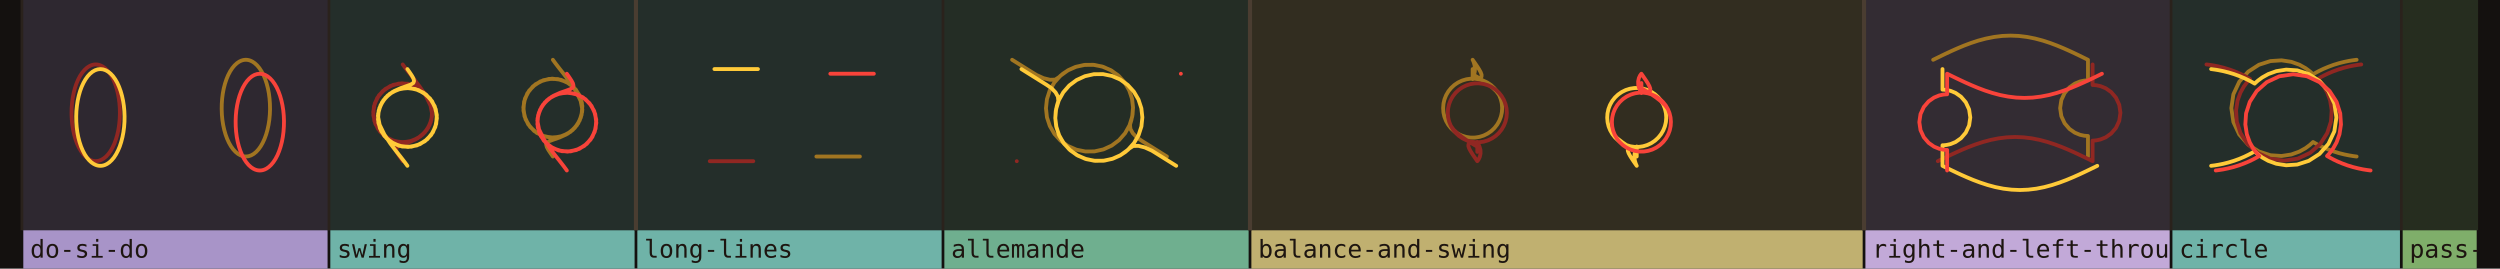
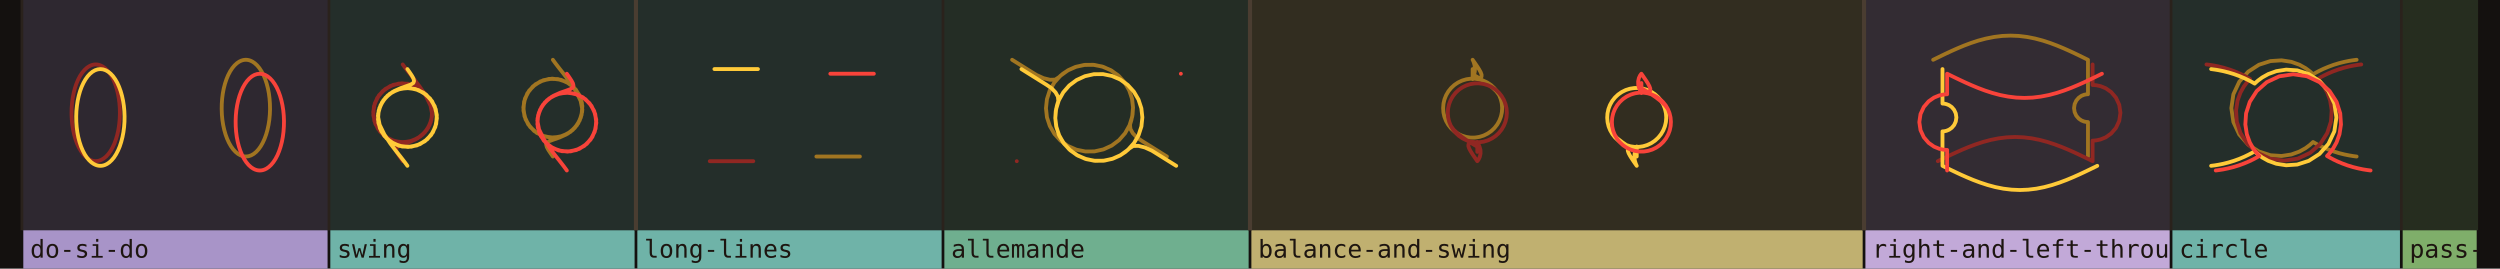
<svg xmlns="http://www.w3.org/2000/svg" viewBox="0 0 912 98" width="912" height="98" role="img">
  <rect width="912" height="98" fill="#14110f" />
  <svg x="8" y="0" width="112" height="84" viewBox="0 0 112 84">
    <rect width="112" height="84" fill="#a894c8" fill-opacity="0.18" />
    <path d="M81.69 21.81L81.75 21.81L81.96 21.82L82.29 21.85L82.77 21.94L83.37 22.13L84.09 22.48L84.93 23.05L85.81 23.86L86.65 24.87L87.42 26.05L88.13 27.4L88.75 28.89L89.29 30.52L89.74 32.25L90.09 34.08L90.33 35.96L90.47 37.89L90.51 39.84L90.43 41.79L90.25 43.71L89.96 45.57L89.57 47.36L89.09 49.05L88.51 50.63L87.85 52.07L87.12 53.35L86.32 54.47L85.46 55.4L84.56 56.14L83.62 56.67L82.66 56.99L81.69 57.1L80.71 56.99L79.75 56.67L78.81 56.14L77.91 55.4L77.05 54.47L76.25 53.35L75.52 52.07L74.86 50.63L74.28 49.05L73.8 47.36L73.41 45.57L73.12 43.71L72.94 41.79L72.87 39.84L72.9 37.89L73.04 35.96L73.28 34.08L73.63 32.25L74.08 30.52L74.62 28.89L75.24 27.4L75.95 26.05L76.72 24.87L77.56 23.86L78.44 23.05L79.28 22.48L80 22.13L80.6 21.94L81.08 21.85L81.41 21.82L81.62 21.81L81.69 21.81" fill="none" stroke="#a17521" stroke-width="1.4" stroke-linecap="round" stroke-linejoin="round" />
    <path d="M26.92 23.51L26.99 23.51L27.19 23.52L27.53 23.55L28 23.64L28.6 23.83L29.33 24.18L30.16 24.74L31.05 25.56L31.88 26.56L32.66 27.75L33.36 29.1L33.99 30.59L34.53 32.22L34.97 33.95L35.32 35.77L35.57 37.66L35.71 39.59L35.74 41.54L35.66 43.49L35.48 45.4L35.2 47.27L34.81 49.06L34.32 50.75L33.75 52.33L33.09 53.77L32.36 55.05L31.55 56.17L30.7 57.1L29.79 57.83L28.86 58.37L27.89 58.69L26.92 58.8L25.95 58.69L24.98 58.37L24.05 57.83L23.14 57.1L22.29 56.17L21.49 55.05L20.75 53.77L20.09 52.33L19.52 50.75L19.03 49.06L18.65 47.27L18.36 45.4L18.18 43.49L18.1 41.54L18.13 39.59L18.27 37.66L18.52 35.77L18.87 33.95L19.31 32.22L19.85 30.59L20.48 29.1L21.18 27.75L21.96 26.56L22.79 25.56L23.68 24.74L24.51 24.18L25.24 23.83L25.84 23.64L26.31 23.55L26.65 23.52L26.85 23.51L26.92 23.51" fill="none" stroke="#902722" stroke-width="1.4" stroke-linecap="round" stroke-linejoin="round" />
    <path d="M28.62 60.49L28.55 60.49L28.35 60.48L28.01 60.45L27.54 60.36L26.93 60.17L26.21 59.82L25.37 59.26L24.49 58.44L23.66 57.44L22.88 56.25L22.18 54.9L21.55 53.41L21.01 51.78L20.56 50.05L20.21 48.23L19.97 46.34L19.83 44.41L19.8 42.46L19.87 40.51L20.06 38.6L20.34 36.73L20.73 34.94L21.21 33.25L21.79 31.67L22.45 30.23L23.18 28.95L23.98 27.83L24.84 26.9L25.74 26.17L26.68 25.63L27.64 25.31L28.62 25.2L29.59 25.31L30.55 25.63L31.49 26.17L32.39 26.9L33.25 27.83L34.05 28.95L34.79 30.23L35.44 31.67L36.02 33.25L36.5 34.94L36.89 36.73L37.18 38.6L37.36 40.51L37.44 42.46L37.41 44.41L37.27 46.34L37.02 48.23L36.67 50.05L36.22 51.78L35.69 53.41L35.06 54.9L34.35 56.25L33.58 57.44L32.74 58.44L31.86 59.26L31.03 59.82L30.3 60.17L29.7 60.36L29.23 60.45L28.89 60.48L28.69 60.49L28.62 60.49" fill="none" stroke="#ffca39" stroke-width="1.4" stroke-linecap="round" stroke-linejoin="round" />
    <path d="M86.78 62.19L86.71 62.19L86.51 62.18L86.17 62.15L85.7 62.06L85.09 61.87L84.37 61.52L83.53 60.95L82.65 60.14L81.81 59.13L81.04 57.95L80.33 56.6L79.71 55.11L79.17 53.48L78.72 51.75L78.37 49.92L78.13 48.04L77.99 46.11L77.96 44.16L78.03 42.21L78.21 40.29L78.5 38.43L78.89 36.64L79.37 34.95L79.95 33.37L80.61 31.93L81.34 30.65L82.14 29.53L83 28.6L83.9 27.86L84.84 27.33L85.8 27.01L86.78 26.9L87.75 27.01L88.71 27.33L89.65 27.86L90.55 28.6L91.41 29.53L92.21 30.65L92.95 31.93L93.6 33.37L94.18 34.95L94.66 36.64L95.05 38.43L95.34 40.29L95.52 42.21L95.6 44.16L95.56 46.11L95.42 48.04L95.18 49.92L94.83 51.75L94.38 53.48L93.84 55.11L93.22 56.6L92.51 57.95L91.74 59.13L90.9 60.14L90.02 60.95L89.19 61.52L88.46 61.87L87.86 62.06L87.39 62.15L87.05 62.18L86.84 62.19L86.78 62.19" fill="none" stroke="#f8433a" stroke-width="1.4" stroke-linecap="round" stroke-linejoin="round" />
  </svg>
  <path d="M8 0L8 84" stroke="#2a221c" stroke-width="1" fill="none" />
  <svg x="8" y="84" width="112" height="14" viewBox="0 0 112 14">
    <rect x="0.5" width="111" height="14" fill="#a894c8" />
    <text x="3" y="10" fill="#1d1510" font-size="9" font-family="ui-monospace, Menlo, monospace">do-si-do</text>
  </svg>
  <svg x="120" y="0" width="112" height="84" viewBox="0 0 112 84">
    <rect width="112" height="84" fill="#6fb3a8" fill-opacity="0.18" />
    <path d="M81.69 21.81L81.96 22.19L82.74 23.25L84.02 24.91L85.78 27.14L87.91 29.94L90.09 33.25L91.82 36.82L92.44 40.04L91.89 42.88L90.43 45.74L88.15 48.07L85.27 49.61L82.06 50.22L78.82 49.83L75.84 48.5L73.4 46.33L71.72 43.53L70.95 40.35L71.18 37.09L72.37 34.05L74.42 31.51L77.13 29.7L80.27 28.78L83.53 28.85L86.63 29.89L89.27 31.81L91.21 34.43L92.28 37.52L92.37 40.78L91.48 43.92L89.69 46.66L87.17 48.72L84.14 49.94L80.88 50.19L77.7 49.46L74.88 47.8L72.69 45.38L71.33 42.41L70.92 39.17L71.5 35.96L73.02 33.07L75.33 30.76L78.23 29.26L81.44 28.69L84.68 29.11L87.64 30.48L90.06 32.68L91.7 35.5L92.43 38.69L92.16 41.94L90.94 44.97L88.93 47.42L86.57 49.05L84.11 50.16L81.95 50.91L80.38 51.49L79.5 52.07L79.25 52.77L79.47 53.63L79.98 54.59L80.6 55.54L81.17 56.36L81.55 56.9L81.69 57.1" fill="none" stroke="#a17521" stroke-width="1.4" stroke-linecap="round" stroke-linejoin="round" />
    <path d="M26.92 23.51L27.19 23.89L27.97 24.95L29.25 26.6L31.02 28.83L33.14 31.64L35.33 34.95L37.05 38.52L37.67 41.74L37.13 44.58L35.67 47.43L33.38 49.77L30.5 51.31L27.29 51.91L24.05 51.53L21.07 50.19L18.63 48.02L16.95 45.22L16.19 42.05L16.41 38.79L17.6 35.75L19.65 33.21L22.37 31.39L25.5 30.48L28.77 30.54L31.86 31.58L34.5 33.5L36.45 36.13L37.51 39.22L37.61 42.48L36.72 45.62L34.93 48.35L32.4 50.42L29.37 51.64L26.11 51.89L22.93 51.15L20.12 49.5L17.93 47.08L16.57 44.11L16.16 40.87L16.73 37.66L18.25 34.76L20.56 32.46L23.46 30.95L26.68 30.39L29.92 30.81L32.88 32.18L35.29 34.38L36.94 37.2L37.66 40.39L37.4 43.64L36.17 46.67L34.17 49.12L31.81 50.75L29.34 51.85L27.18 52.61L25.62 53.18L24.74 53.76L24.48 54.47L24.71 55.33L25.22 56.29L25.84 57.24L26.4 58.05L26.78 58.6L26.92 58.8" fill="none" stroke="#902722" stroke-width="1.4" stroke-linecap="round" stroke-linejoin="round" />
    <path d="M28.62 60.49L28.35 60.11L27.57 59.05L26.29 57.4L24.52 55.17L22.39 52.36L20.21 49.05L18.48 45.48L17.86 42.26L18.41 39.42L19.87 36.57L22.16 34.23L25.04 32.69L28.24 32.09L31.49 32.47L34.47 33.81L36.91 35.98L38.59 38.78L39.35 41.95L39.12 45.21L37.93 48.25L35.89 50.79L33.17 52.61L30.04 53.52L26.77 53.46L23.68 52.42L21.03 50.5L19.09 47.87L18.02 44.78L17.93 41.52L18.82 38.38L20.61 35.65L23.14 33.58L26.17 32.36L29.42 32.11L32.61 32.85L35.42 34.5L37.61 36.92L38.97 39.89L39.38 43.13L38.8 46.34L37.29 49.24L34.97 51.54L32.08 53.05L28.86 53.61L25.62 53.19L22.66 51.82L20.24 49.62L18.6 46.8L17.88 43.61L18.14 40.36L19.37 37.33L21.37 34.88L23.73 33.25L26.19 32.15L28.36 31.39L29.92 30.82L30.8 30.24L31.05 29.53L30.83 28.67L30.32 27.71L29.7 26.76L29.14 25.95L28.76 25.4L28.62 25.2" fill="none" stroke="#ffca39" stroke-width="1.4" stroke-linecap="round" stroke-linejoin="round" />
    <path d="M86.78 62.19L86.51 61.81L85.73 60.75L84.45 59.09L82.68 56.86L80.55 54.06L78.37 50.75L76.64 47.18L76.02 43.96L76.57 41.12L78.03 38.26L80.32 35.93L83.19 34.39L86.4 33.78L89.65 34.17L92.63 35.5L95.07 37.67L96.75 40.47L97.51 43.65L97.28 46.91L96.09 49.95L94.05 52.49L91.33 54.3L88.19 55.22L84.93 55.15L81.83 54.11L79.19 52.19L77.25 49.57L76.18 46.48L76.09 43.22L76.98 40.08L78.77 37.34L81.3 35.28L84.33 34.06L87.58 33.81L90.76 34.54L93.58 36.2L95.77 38.62L97.13 41.59L97.54 44.83L96.96 48.04L95.45 50.93L93.13 53.24L90.23 54.74L87.02 55.31L83.78 54.89L80.82 53.52L78.4 51.32L76.76 48.5L76.04 45.31L76.3 42.06L77.53 39.03L79.53 36.58L81.89 34.95L84.35 33.84L86.52 33.09L88.08 32.51L88.96 31.93L89.21 31.23L88.99 30.37L88.48 29.41L87.86 28.46L87.3 27.64L86.92 27.1L86.78 26.9" fill="none" stroke="#f8433a" stroke-width="1.4" stroke-linecap="round" stroke-linejoin="round" />
  </svg>
  <path d="M120 0L120 84" stroke="#2a221c" stroke-width="1" fill="none" />
  <svg x="120" y="84" width="112" height="14" viewBox="0 0 112 14">
    <rect x="0.5" width="111" height="14" fill="#6fb3a8" />
    <text x="3" y="10" fill="#1d1510" font-size="9" font-family="ui-monospace, Menlo, monospace">swing</text>
  </svg>
  <svg x="232" y="0" width="112" height="84" viewBox="0 0 112 84">
    <rect width="112" height="84" fill="#6fb3a8" fill-opacity="0.18" />
    <path d="M81.69 57.1L81.65 57.1L81.53 57.1L81.34 57.1L81.08 57.1L80.75 57.1L80.35 57.1L79.88 57.1L79.36 57.1L78.78 57.1L78.16 57.1L77.49 57.1L76.78 57.1L76.05 57.1L75.29 57.1L74.52 57.1L73.75 57.1L72.97 57.1L72.2 57.1L71.44 57.1L70.71 57.1L70 57.1L69.33 57.1L68.71 57.1L68.13 57.1L67.61 57.1L67.14 57.1L66.74 57.1L66.41 57.1L66.15 57.1L65.96 57.1L65.84 57.1L65.81 57.1L65.84 57.1L65.96 57.1L66.15 57.1L66.41 57.1L66.74 57.1L67.14 57.1L67.61 57.1L68.13 57.1L68.71 57.1L69.33 57.1L70 57.1L70.71 57.1L71.44 57.1L72.2 57.1L72.97 57.1L73.75 57.1L74.52 57.1L75.29 57.1L76.05 57.1L76.78 57.1L77.49 57.1L78.16 57.1L78.78 57.1L79.36 57.1L79.88 57.1L80.35 57.1L80.75 57.1L81.08 57.1L81.34 57.1L81.53 57.1L81.65 57.1L81.69 57.1" fill="none" stroke="#a17521" stroke-width="1.4" stroke-linecap="round" stroke-linejoin="round" />
    <path d="M26.92 58.8L26.96 58.8L27.07 58.8L27.26 58.8L27.52 58.8L27.86 58.8L28.26 58.8L28.72 58.8L29.25 58.8L29.82 58.8L30.45 58.8L31.12 58.8L31.82 58.8L32.56 58.8L33.31 58.8L34.08 58.8L34.86 58.8L35.64 58.8L36.41 58.8L37.17 58.8L37.9 58.8L38.6 58.8L39.27 58.8L39.9 58.8L40.47 58.8L41 58.8L41.46 58.8L41.86 58.8L42.2 58.8L42.46 58.8L42.65 58.8L42.76 58.8L42.8 58.8L42.76 58.8L42.65 58.8L42.46 58.8L42.2 58.8L41.86 58.8L41.46 58.8L41 58.8L40.47 58.8L39.9 58.8L39.27 58.8L38.6 58.8L37.9 58.8L37.17 58.8L36.41 58.8L35.64 58.8L34.86 58.8L34.08 58.8L33.31 58.8L32.56 58.8L31.82 58.8L31.12 58.8L30.45 58.8L29.82 58.8L29.25 58.8L28.72 58.8L28.26 58.8L27.86 58.8L27.52 58.8L27.26 58.8L27.07 58.8L26.96 58.8L26.92 58.8" fill="none" stroke="#902722" stroke-width="1.4" stroke-linecap="round" stroke-linejoin="round" />
    <path d="M28.62 25.2L28.66 25.2L28.77 25.2L28.96 25.2L29.22 25.2L29.55 25.2L29.96 25.2L30.42 25.2L30.94 25.2L31.52 25.2L32.15 25.2L32.81 25.2L33.52 25.2L34.25 25.2L35.01 25.2L35.78 25.2L36.56 25.2L37.34 25.2L38.11 25.2L38.86 25.2L39.6 25.2L40.3 25.2L40.97 25.2L41.59 25.2L42.17 25.2L42.7 25.2L43.16 25.2L43.56 25.2L43.89 25.2L44.16 25.2L44.34 25.2L44.46 25.2L44.5 25.2L44.46 25.2L44.34 25.2L44.16 25.2L43.89 25.2L43.56 25.2L43.16 25.2L42.7 25.2L42.17 25.2L41.59 25.2L40.97 25.2L40.3 25.2L39.6 25.2L38.86 25.2L38.11 25.2L37.34 25.2L36.56 25.2L35.78 25.2L35.01 25.2L34.25 25.2L33.52 25.2L32.81 25.2L32.15 25.2L31.52 25.2L30.94 25.2L30.42 25.2L29.96 25.2L29.55 25.2L29.22 25.2L28.96 25.2L28.77 25.2L28.66 25.2L28.62 25.2" fill="none" stroke="#ffca39" stroke-width="1.4" stroke-linecap="round" stroke-linejoin="round" />
    <path d="M86.78 26.9L86.74 26.9L86.62 26.9L86.43 26.9L86.17 26.9L85.84 26.9L85.44 26.9L84.97 26.9L84.45 26.9L83.87 26.9L83.25 26.9L82.58 26.9L81.88 26.9L81.14 26.9L80.39 26.9L79.61 26.9L78.84 26.9L78.06 26.9L77.29 26.9L76.53 26.9L75.8 26.9L75.09 26.9L74.43 26.9L73.8 26.9L73.22 26.9L72.7 26.9L72.23 26.9L71.83 26.9L71.5 26.9L71.24 26.9L71.05 26.9L70.93 26.9L70.9 26.9L70.93 26.9L71.05 26.9L71.24 26.9L71.5 26.9L71.83 26.9L72.23 26.9L72.7 26.9L73.22 26.9L73.8 26.9L74.43 26.9L75.09 26.9L75.8 26.9L76.53 26.9L77.29 26.9L78.06 26.9L78.84 26.9L79.61 26.9L80.39 26.9L81.14 26.9L81.88 26.9L82.58 26.9L83.25 26.9L83.87 26.9L84.45 26.9L84.97 26.9L85.44 26.9L85.84 26.9L86.17 26.9L86.43 26.9L86.62 26.9L86.74 26.9L86.78 26.9" fill="none" stroke="#f8433a" stroke-width="1.4" stroke-linecap="round" stroke-linejoin="round" />
  </svg>
  <path d="M232 0L232 84" stroke="#2a221c" stroke-width="1" fill="none" />
  <svg x="232" y="84" width="112" height="14" viewBox="0 0 112 14">
    <rect x="0.5" width="111" height="14" fill="#6fb3a8" />
    <text x="3" y="10" fill="#1d1510" font-size="9" font-family="ui-monospace, Menlo, monospace">long-lines</text>
  </svg>
  <svg x="344" y="0" width="112" height="84" viewBox="0 0 112 84">
    <rect width="112" height="84" fill="#6faf8f" fill-opacity="0.18" />
    <path d="M81.69 57.1L81.3 56.86L80.26 56.21L78.71 55.24L76.81 54.05L74.73 52.75L72.61 51.43L70.67 50.1L69.23 48.59L68.38 47.03L68.22 45.49L68.71 43.85L69.16 41.77L69.33 39.23L69.02 36.29L68.02 33.14L66.38 30.23L64.17 27.74L61.49 25.76L58.45 24.38L55.19 23.67L51.86 23.65L48.6 24.34L45.55 25.68L42.84 27.64L40.61 30.12L38.94 33L37.92 36.18L37.57 39.49L37.93 42.81L38.98 45.98L40.66 48.86L42.9 51.32L45.61 53.26L48.67 54.6L51.94 55.26L55.27 55.23L58.52 54.5L61.56 53.11L64.23 51.12L66.43 48.61L68.05 45.7L69.04 42.52L69.33 39.19L68.93 35.88L67.84 32.73L66.12 29.88L63.84 27.44L61.1 25.54L58.03 24.25L54.75 23.63L51.42 23.71L48.3 24.43L45.75 25.57L43.76 26.88L42.28 28.17L40.93 29.05L39.02 29.1L36.66 28.51L34.11 27.35L31.6 25.8L29.2 24.3L27.16 23.02L25.75 22.14L25.22 21.81" fill="none" stroke="#a17521" stroke-width="1.4" stroke-linecap="round" stroke-linejoin="round" />
    <path d="M26.92 58.8L26.92 58.8L26.92 58.8L26.92 58.8L26.92 58.8L26.92 58.8L26.92 58.8L26.92 58.8L26.92 58.8L26.92 58.8L26.92 58.8L26.92 58.8L26.92 58.8L26.92 58.8L26.92 58.8L26.92 58.8L26.92 58.8L26.92 58.8L26.92 58.8L26.92 58.8L26.92 58.8L26.92 58.8L26.92 58.8L26.92 58.8L26.92 58.8L26.92 58.8L26.92 58.8L26.92 58.8L26.92 58.8L26.92 58.8L26.92 58.8L26.92 58.8L26.92 58.8L26.92 58.8L26.92 58.8L26.92 58.8L26.92 58.8L26.92 58.8L26.92 58.8L26.92 58.8L26.92 58.8L26.92 58.8L26.92 58.8L26.92 58.8L26.92 58.8L26.92 58.8L26.92 58.8L26.92 58.8L26.92 58.8L26.92 58.8L26.92 58.8L26.92 58.8L26.92 58.8L26.92 58.8L26.92 58.8L26.92 58.8L26.92 58.8L26.92 58.8L26.92 58.8L26.92 58.8L26.92 58.8L26.92 58.8L26.92 58.8L26.92 58.8L26.92 58.8" fill="none" stroke="#902722" stroke-width="1.4" stroke-linecap="round" stroke-linejoin="round" />
    <path d="M28.62 25.2L29 25.44L30.05 26.1L31.59 27.06L33.49 28.25L35.57 29.55L37.69 30.87L39.63 32.2L41.07 33.71L41.92 35.27L42.08 36.81L41.59 38.45L41.14 40.53L40.97 43.07L41.29 46.02L42.28 49.17L43.92 52.07L46.13 54.57L48.81 56.55L51.85 57.92L55.11 58.63L58.44 58.65L61.71 57.97L64.76 56.62L67.46 54.66L69.69 52.19L71.36 49.3L72.39 46.13L72.73 42.81L72.37 39.5L71.33 36.33L69.65 33.45L67.4 30.98L64.69 29.04L61.63 27.71L58.37 27.04L55.03 27.07L51.78 27.8L48.75 29.19L46.07 31.18L43.88 33.69L42.25 36.6L41.27 39.79L40.97 43.11L41.38 46.42L42.46 49.57L44.18 52.43L46.46 54.86L49.2 56.77L52.28 58.06L55.55 58.68L58.89 58.6L62 57.87L64.56 56.73L66.54 55.43L68.02 54.13L69.38 53.26L71.29 53.2L73.64 53.79L76.19 54.95L78.7 56.51L81.1 58.01L83.14 59.28L84.55 60.16L85.08 60.49" fill="none" stroke="#ffca39" stroke-width="1.4" stroke-linecap="round" stroke-linejoin="round" />
    <path d="M86.78 26.9L86.78 26.9L86.78 26.9L86.78 26.9L86.78 26.9L86.78 26.9L86.78 26.9L86.78 26.9L86.78 26.9L86.78 26.9L86.78 26.9L86.78 26.9L86.78 26.9L86.78 26.9L86.78 26.9L86.78 26.9L86.78 26.9L86.78 26.9L86.78 26.9L86.78 26.9L86.78 26.9L86.78 26.9L86.78 26.9L86.78 26.9L86.78 26.9L86.78 26.9L86.78 26.9L86.78 26.9L86.78 26.9L86.78 26.9L86.78 26.9L86.78 26.9L86.78 26.9L86.78 26.9L86.78 26.9L86.78 26.9L86.78 26.9L86.78 26.9L86.78 26.9L86.78 26.9L86.78 26.9L86.78 26.9L86.78 26.9L86.78 26.9L86.78 26.9L86.78 26.9L86.78 26.9L86.78 26.9L86.78 26.9L86.78 26.9L86.78 26.9L86.78 26.9L86.78 26.9L86.78 26.9L86.78 26.9L86.78 26.9L86.78 26.9L86.78 26.9L86.78 26.9L86.78 26.9L86.78 26.9L86.78 26.9L86.78 26.9L86.78 26.9L86.78 26.9" fill="none" stroke="#f8433a" stroke-width="1.4" stroke-linecap="round" stroke-linejoin="round" />
  </svg>
  <path d="M344 0L344 84" stroke="#2a221c" stroke-width="1" fill="none" />
  <svg x="344" y="84" width="112" height="14" viewBox="0 0 112 14">
    <rect x="0.5" width="111" height="14" fill="#6faf8f" />
    <text x="3" y="10" fill="#1d1510" font-size="9" font-family="ui-monospace, Menlo, monospace">allemande</text>
  </svg>
  <svg x="456" y="0" width="224" height="84" viewBox="0 0 224 84">
    <rect width="224" height="84" fill="#c0b070" fill-opacity="0.18" />
    <path d="M81.22 21.81L81.35 22.05L81.63 22.72L81.91 23.73L82.06 24.94L82 26.14L81.78 27.1L81.54 27.88L81.36 28.47L81.24 28.81L81.22 28.87L81.22 28.87L81.22 28.87L81.22 28.87L81.22 28.84L81.22 28.52L81.22 27.95L81.22 27.25L81.22 26.48L81.22 25.8L81.22 25.33L81.22 25.2L81.22 25.2L81.22 25.2L81.22 25.2L81.22 25.2L81.22 25.2L81.22 25.2L81.22 25.2L81.22 25.5L81.22 26.15L81.22 26.81L81.22 27.1L81.49 27.26L82.23 27.69L83.37 28.36L84.84 29.29L86.54 30.45L88.3 31.82L89.86 33.31L90.88 34.68L91.43 36.01L91.82 37.54L91.99 39.15L91.91 40.77L91.59 42.35L91.04 43.87L90.27 45.29L89.29 46.58L88.14 47.71L86.82 48.65L85.38 49.39L83.85 49.9L82.25 50.17L80.64 50.21L79.03 50L77.48 49.55L76.01 48.88L74.66 47.99L73.45 46.91L72.42 45.66L71.59 44.27L70.98 42.78L70.6 41.21L70.46 39.6L70.56 37.98L70.9 36.4L71.47 34.89L72.26 33.48L73.26 32.21L74.44 31.09L75.76 30.17L77.22 29.46L78.76 28.97L80.35 28.72L81.97 28.71L83.57 28.94L85.12 29.42L86.58 30.11L87.92 31.02L89.11 32.12L90.12 33.38L90.92 34.78L91.52 36.29L91.87 37.86L91.99 39.48L91.87 41.09L91.5 42.66L90.91 44.17L90.09 45.56L89.08 46.82L87.88 47.92L86.54 48.82L85.08 49.51L83.53 49.97L81.93 50.2L80.31 50.18L78.72 49.93L77.18 49.43L75.73 48.72L74.4 47.79L73.23 46.67L72.24 45.39L71.45 43.98L70.88 42.47L70.55 40.89L70.46 39.27L70.6 37.66L70.99 36.09L71.61 34.6L72.45 33.21L73.48 31.97L74.69 30.89L76.05 30.01L77.52 29.34L79.07 28.9L80.63 28.7L82.04 28.71L83.23 28.66L84.05 28.41L84.46 27.95L84.48 27.27L84.17 26.39L83.63 25.39L82.98 24.35L82.31 23.37L81.74 22.55L81.36 22.01L81.22 21.81" fill="none" stroke="#a17521" stroke-width="1.4" stroke-linecap="round" stroke-linejoin="round" />
    <path d="M82.92 58.8L83.07 58.63L83.43 58.11L83.83 57.22L84.1 56.02L84.07 54.72L83.76 53.63L83.41 52.76L83.13 52.14L82.95 51.8L82.92 51.74L82.92 51.74L82.92 51.74L82.92 51.74L82.92 51.77L82.92 52.09L82.92 52.65L82.92 53.36L82.92 54.13L82.92 54.81L82.92 55.27L82.92 55.4L82.92 55.4L82.92 55.4L82.92 55.4L82.92 55.4L82.92 55.4L82.92 55.4L82.92 55.4L82.92 55.11L82.92 54.45L82.92 53.8L82.92 53.5L82.65 53.35L81.91 52.92L80.77 52.24L79.31 51.32L77.61 50.15L75.85 48.78L74.28 47.3L73.27 45.92L72.72 44.6L72.32 43.06L72.16 41.45L72.23 39.84L72.55 38.25L73.1 36.73L73.87 35.31L74.85 34.02L76.01 32.89L77.32 31.95L78.76 31.22L80.3 30.71L81.89 30.43L83.51 30.4L85.11 30.61L86.67 31.05L88.14 31.73L89.49 32.62L90.69 33.7L91.72 34.94L92.55 36.33L93.16 37.83L93.55 39.4L93.69 41.01L93.59 42.62L93.25 44.21L92.67 45.72L91.88 47.13L90.88 48.4L89.71 49.51L88.38 50.43L86.93 51.15L85.39 51.63L83.79 51.89L82.17 51.89L80.57 51.66L79.02 51.19L77.56 50.49L76.23 49.59L75.04 48.49L74.03 47.23L73.22 45.83L72.63 44.32L72.27 42.74L72.15 41.13L72.28 39.52L72.64 37.94L73.24 36.44L74.05 35.04L75.07 33.78L76.26 32.69L77.6 31.79L79.06 31.1L80.61 30.63L82.21 30.41L83.83 30.42L85.43 30.68L86.97 31.17L88.42 31.89L89.74 32.82L90.91 33.93L91.9 35.21L92.69 36.62L93.26 38.14L93.59 39.72L93.69 41.33L93.54 42.94L93.15 44.51L92.53 46.01L91.7 47.39L90.66 48.64L89.45 49.71L88.1 50.59L86.63 51.26L85.07 51.7L83.52 51.9L82.1 51.9L80.92 51.95L80.1 52.19L79.69 52.65L79.67 53.34L79.97 54.21L80.51 55.21L81.17 56.26L81.83 57.24L82.4 58.05L82.78 58.6L82.92 58.8" fill="none" stroke="#902722" stroke-width="1.4" stroke-linecap="round" stroke-linejoin="round" />
    <path d="M141.08 60.49L140.96 60.25L140.68 59.58L140.39 58.57L140.24 57.36L140.3 56.16L140.52 55.2L140.76 54.42L140.95 53.83L141.06 53.49L141.08 53.44L141.08 53.44L141.08 53.44L141.08 53.44L141.08 53.47L141.08 53.78L141.08 54.35L141.08 55.05L141.08 55.82L141.08 56.51L141.08 56.97L141.08 57.1L141.08 57.1L141.08 57.1L141.08 57.1L141.08 57.1L141.08 57.1L141.08 57.1L141.08 57.1L141.08 56.8L141.08 56.15L141.08 55.5L141.08 55.2L140.81 55.05L140.07 54.62L138.93 53.94L137.46 53.01L135.77 51.85L134 50.48L132.44 49L131.43 47.62L130.88 46.3L130.48 44.76L130.32 43.15L130.39 41.54L130.71 39.95L131.26 38.43L132.03 37.01L133.01 35.72L134.17 34.59L135.48 33.65L136.92 32.91L138.46 32.4L140.05 32.13L141.67 32.1L143.27 32.3L144.82 32.75L146.29 33.43L147.65 34.31L148.85 35.39L149.88 36.64L150.71 38.03L151.32 39.53L151.71 41.1L151.85 42.71L151.75 44.32L151.41 45.9L150.83 47.41L150.04 48.82L149.04 50.1L147.87 51.21L146.54 52.13L145.09 52.84L143.55 53.33L141.95 53.58L140.33 53.59L138.73 53.36L137.18 52.89L135.72 52.19L134.39 51.28L133.2 50.19L132.19 48.92L131.38 47.52L130.79 46.02L130.43 44.44L130.31 42.83L130.44 41.22L130.8 39.64L131.4 38.14L132.21 36.74L133.23 35.48L134.42 34.39L135.76 33.49L137.22 32.79L138.77 32.33L140.37 32.1L141.99 32.12L143.59 32.38L145.13 32.87L146.58 33.59L147.9 34.51L149.07 35.63L150.06 36.91L150.85 38.32L151.42 39.83L151.75 41.42L151.85 43.03L151.7 44.64L151.31 46.21L150.69 47.71L149.86 49.09L148.82 50.33L147.61 51.41L146.26 52.29L144.79 52.96L143.23 53.4L141.67 53.6L140.26 53.59L139.08 53.64L138.26 53.89L137.84 54.35L137.83 55.03L138.13 55.91L138.67 56.91L139.33 57.95L139.99 58.94L140.56 59.75L140.94 60.29L141.08 60.49" fill="none" stroke="#ffca39" stroke-width="1.4" stroke-linecap="round" stroke-linejoin="round" />
    <path d="M142.78 26.9L142.63 27.07L142.27 27.58L141.86 28.48L141.6 29.68L141.63 30.98L141.94 32.07L142.28 32.93L142.57 33.55L142.75 33.9L142.78 33.96L142.78 33.96L142.78 33.96L142.78 33.96L142.78 33.93L142.78 33.61L142.78 33.04L142.78 32.34L142.78 31.57L142.78 30.89L142.78 30.42L142.78 30.29L142.78 30.29L142.78 30.29L142.78 30.29L142.78 30.29L142.78 30.29L142.78 30.29L142.78 30.29L142.78 30.59L142.78 31.24L142.78 31.9L142.78 32.19L143.05 32.35L143.78 32.78L144.92 33.46L146.39 34.38L148.09 35.54L149.85 36.91L151.42 38.4L152.43 39.77L152.98 41.1L153.37 42.63L153.54 44.24L153.47 45.86L153.15 47.44L152.6 48.96L151.82 50.39L150.85 51.67L149.69 52.8L148.38 53.74L146.93 54.48L145.4 54.99L143.81 55.27L142.19 55.3L140.59 55.09L139.03 54.64L137.56 53.97L136.21 53.08L135.01 52L133.98 50.75L133.15 49.37L132.53 47.87L132.15 46.3L132.01 44.69L132.11 43.07L132.45 41.49L133.02 39.98L133.82 38.57L134.81 37.3L135.99 36.19L137.32 35.26L138.77 34.55L140.31 34.06L141.91 33.81L143.53 33.8L145.13 34.04L146.67 34.51L148.13 35.2L149.47 36.11L150.66 37.21L151.67 38.47L152.48 39.87L153.07 41.38L153.43 42.95L153.55 44.57L153.42 46.18L153.06 47.75L152.46 49.26L151.65 50.65L150.63 51.91L149.44 53.01L148.1 53.91L146.63 54.6L145.08 55.06L143.48 55.29L141.87 55.28L140.27 55.02L138.73 54.53L137.28 53.81L135.96 52.88L134.79 51.76L133.79 50.49L133.01 49.07L132.44 47.56L132.1 45.98L132.01 44.36L132.16 42.75L132.55 41.18L133.17 39.69L134 38.3L135.03 37.06L136.24 35.99L137.6 35.1L139.07 34.43L140.63 33.99L142.18 33.79L143.6 33.8L144.78 33.75L145.6 33.51L146.01 33.04L146.03 32.36L145.72 31.49L145.19 30.48L144.53 29.44L143.86 28.46L143.3 27.64L142.92 27.1L142.78 26.9" fill="none" stroke="#f8433a" stroke-width="1.4" stroke-linecap="round" stroke-linejoin="round" />
  </svg>
  <path d="M456 0L456 84" stroke="#2a221c" stroke-width="1" fill="none" />
  <svg x="456" y="84" width="224" height="14" viewBox="0 0 224 14">
    <rect x="0.5" width="223" height="14" fill="#c0b070" />
    <text x="3" y="10" fill="#1d1510" font-size="9" font-family="ui-monospace, Menlo, monospace">balance-and-swing</text>
  </svg>
  <svg x="680" y="0" width="112" height="84" viewBox="0 0 112 84">
    <rect width="112" height="84" fill="#c2a9d8" fill-opacity="0.18" />
-     <path d="M25.22 21.81L25.43 21.71L26.05 21.41L27.03 20.93L28.35 20.28L29.98 19.5L31.89 18.61L34.05 17.65L36.42 16.66L38.97 15.7L41.68 14.81L44.52 14.06L47.45 13.48L50.43 13.11L53.45 12.99L56.47 13.11L59.46 13.48L62.39 14.06L65.22 14.81L67.94 15.7L70.49 16.66L72.86 17.65L75.02 18.61L76.93 19.5L78.56 20.28L79.88 20.93L80.86 21.41L81.47 21.71L81.69 21.81L81.69 22.13L81.69 22.98L81.69 24.18L81.69 25.56L81.69 26.94L81.69 28.14L81.69 28.99L81.69 29.31L81.33 29.32L80.32 29.4L78.79 29.73L76.9 30.51L74.93 31.89L73.18 33.92L71.97 36.52L71.54 39.45L71.97 42.38L73.18 44.99L74.93 47.02L76.9 48.4L78.79 49.18L80.32 49.51L81.33 49.59L81.69 49.6L81.69 49.75L81.69 50.16L81.69 50.77L81.69 51.54L81.69 52.42L81.69 53.35L81.69 54.28L81.69 55.15L81.69 55.93L81.69 56.54L81.69 56.95L81.69 57.1" fill="none" stroke="#a17521" stroke-width="1.4" stroke-linecap="round" stroke-linejoin="round" />
+     <path d="M25.22 21.81L25.43 21.71L26.05 21.41L27.03 20.93L28.35 20.28L29.98 19.5L31.89 18.61L34.05 17.65L36.42 16.66L38.97 15.7L41.68 14.81L44.52 14.06L47.45 13.48L50.43 13.11L53.45 12.99L56.47 13.11L59.46 13.48L62.39 14.06L65.22 14.81L67.94 15.7L70.49 16.66L72.86 17.65L75.02 18.61L76.93 19.5L78.56 20.28L79.88 20.93L80.86 21.41L81.47 21.71L81.69 21.81L81.69 22.35L81.69 23.77L81.69 25.79L81.69 28.1L81.69 30.4L81.69 32.42L81.69 33.84L81.69 34.38L81.51 34.38L81 34.43L80.24 34.59L79.29 34.98L78.31 35.67L77.43 36.69L76.83 37.99L76.61 39.45L76.83 40.92L77.43 42.22L78.31 43.24L79.29 43.93L80.24 44.32L81 44.48L81.51 44.52L81.69 44.53L81.69 44.77L81.69 45.46L81.69 46.49L81.69 47.79L81.69 49.26L81.69 50.81L81.69 52.37L81.69 53.84L81.69 55.13L81.69 56.17L81.69 56.85L81.69 57.1" fill="none" stroke="#a17521" stroke-width="1.4" stroke-linecap="round" stroke-linejoin="round" />
    <path d="M26.92 58.8L27.13 58.69L27.74 58.39L28.73 57.91L30.05 57.27L31.68 56.49L33.59 55.6L35.74 54.64L38.11 53.65L40.67 52.69L43.38 51.8L46.22 51.04L49.14 50.46L52.13 50.1L55.15 49.97L58.17 50.1L61.16 50.46L64.09 51.04L66.92 51.8L69.63 52.69L72.19 53.65L74.56 54.64L76.72 55.6L78.62 56.49L80.25 57.27L81.58 57.91L82.56 58.39L83.17 58.69L83.38 58.8L83.38 58.47L83.38 57.62L83.38 56.42L83.38 55.05L83.38 53.67L83.38 52.47L83.38 51.62L83.38 51.3L83.74 51.29L84.75 51.2L86.28 50.87L88.17 50.1L90.14 48.72L91.89 46.68L93.1 44.08L93.53 41.15L93.1 38.22L91.89 35.62L90.14 33.58L88.17 32.2L86.28 31.43L84.75 31.1L83.74 31.01L83.38 31.01L83.38 30.86L83.38 30.45L83.38 29.83L83.38 29.06L83.38 28.19L83.38 27.26L83.38 26.33L83.38 25.45L83.38 24.68L83.38 24.06L83.38 23.65L83.38 23.51" fill="none" stroke="#902722" stroke-width="1.4" stroke-linecap="round" stroke-linejoin="round" />
-     <path d="M85.08 60.49L84.87 60.6L84.26 60.9L83.27 61.38L81.95 62.02L80.32 62.8L78.41 63.69L76.26 64.65L73.89 65.64L71.33 66.6L68.62 67.49L65.78 68.25L62.86 68.83L59.87 69.19L56.85 69.32L53.83 69.19L50.84 68.83L47.91 68.25L45.08 67.49L42.37 66.6L39.81 65.64L37.44 64.65L35.28 63.69L33.38 62.8L31.75 62.02L30.42 61.38L29.44 60.9L28.83 60.6L28.62 60.49L28.62 60.17L28.62 59.32L28.62 58.12L28.62 56.74L28.62 55.37L28.62 54.17L28.62 53.32L28.62 52.99L28.98 52.99L29.98 52.9L31.52 52.57L33.4 51.8L35.37 50.42L37.12 48.38L38.33 45.78L38.76 42.85L38.33 39.92L37.12 37.32L35.37 35.28L33.4 33.9L31.52 33.13L29.98 32.8L28.98 32.71L28.62 32.7L28.62 32.56L28.62 32.15L28.62 31.53L28.62 30.76L28.62 29.88L28.62 28.95L28.62 28.02L28.62 27.15L28.62 26.38L28.62 25.76L28.62 25.35L28.62 25.2" fill="none" stroke="#ffca39" stroke-width="1.4" stroke-linecap="round" stroke-linejoin="round" />
+     <path d="M85.08 60.49L84.87 60.6L84.26 60.9L83.27 61.38L81.95 62.02L80.32 62.8L78.41 63.69L76.26 64.65L73.89 65.64L71.33 66.6L68.62 67.49L65.78 68.25L62.86 68.83L59.87 69.19L56.85 69.32L53.83 69.19L50.84 68.83L47.91 68.25L45.08 67.49L42.37 66.6L39.81 65.64L37.44 64.65L35.28 63.69L33.38 62.8L31.75 62.02L30.42 61.38L29.44 60.9L28.83 60.6L28.62 60.49L28.62 59.95L28.62 58.53L28.62 56.52L28.62 54.21L28.62 51.9L28.62 49.89L28.62 48.46L28.62 47.92L28.8 47.92L29.3 47.88L30.07 47.71L31.01 47.32L32 46.63L32.87 45.61L33.47 44.31L33.69 42.85L33.47 41.38L32.87 40.08L32 39.06L31.01 38.37L30.07 37.99L29.3 37.82L28.8 37.78L28.62 37.78L28.62 37.53L28.62 36.84L28.62 35.81L28.62 34.52L28.62 33.05L28.62 31.49L28.62 29.93L28.62 28.46L28.62 27.17L28.62 26.14L28.62 25.45L28.62 25.2" fill="none" stroke="#ffca39" stroke-width="1.4" stroke-linecap="round" stroke-linejoin="round" />
    <path d="M86.78 26.9L86.57 27L85.95 27.31L84.97 27.79L83.65 28.43L82.02 29.21L80.11 30.1L77.95 31.06L75.58 32.05L73.03 33.01L70.32 33.9L67.48 34.66L64.55 35.23L61.57 35.6L58.55 35.72L55.53 35.6L52.54 35.23L49.61 34.66L46.78 33.9L44.06 33.01L41.51 32.05L39.14 31.06L36.98 30.1L35.07 29.21L33.44 28.43L32.12 27.79L31.14 27.31L30.53 27L30.31 26.9L30.31 27.22L30.31 28.07L30.31 29.27L30.31 30.65L30.31 32.03L30.31 33.23L30.31 34.08L30.31 34.4L29.96 34.41L28.95 34.49L27.41 34.82L25.53 35.6L23.56 36.98L21.81 39.01L20.6 41.62L20.17 44.55L20.6 47.48L21.81 50.08L23.56 52.11L25.53 53.49L27.41 54.27L28.95 54.6L29.96 54.68L30.31 54.69L30.31 54.84L30.31 55.25L30.31 55.86L30.31 56.64L30.31 57.51L30.31 58.44L30.31 59.37L30.31 60.25L30.31 61.02L30.31 61.63L30.31 62.04L30.31 62.19" fill="none" stroke="#f8433a" stroke-width="1.4" stroke-linecap="round" stroke-linejoin="round" />
  </svg>
  <path d="M680 0L680 84" stroke="#2a221c" stroke-width="1" fill="none" />
  <svg x="680" y="84" width="112" height="14" viewBox="0 0 112 14">
    <rect x="0.5" width="111" height="14" fill="#c2a9d8" />
    <text x="3" y="10" fill="#1d1510" font-size="9" font-family="ui-monospace, Menlo, monospace">right-and-left-through</text>
  </svg>
  <svg x="792" y="0" width="84" height="84" viewBox="0 0 84 84">
    <rect width="84" height="84" fill="#6fb3a8" fill-opacity="0.18" />
    <path d="M67.69 57.1L67.34 57.06L66.4 56.93L64.99 56.7L63.25 56.35L61.32 55.87L59.32 55.25L57.37 54.54L55.58 53.78L54.04 53.05L52.85 52.41L52.08 51.97L51.81 51.81L51.51 52.1L50.61 52.9L49.07 54.04L46.84 55.28L43.89 56.35L40.31 56.9L36.27 56.63L32.07 55.28L28.13 52.75L24.88 49.08L22.74 44.51L21.99 39.45L22.74 34.4L24.88 29.83L28.13 26.16L32.07 23.62L36.27 22.28L40.31 22.01L43.89 22.56L46.84 23.62L49.07 24.87L50.61 26.01L51.51 26.81L51.81 27.1L52.08 26.94L52.85 26.5L54.04 25.86L55.58 25.12L57.37 24.37L59.32 23.65L61.32 23.04L63.25 22.56L64.99 22.2L66.4 21.98L67.34 21.85L67.69 21.81" fill="none" stroke="#a17521" stroke-width="1.4" stroke-linecap="round" stroke-linejoin="round" />
    <path d="M69.38 23.51L69.04 23.55L68.1 23.67L66.69 23.9L64.95 24.25L63.02 24.74L61.01 25.35L59.06 26.06L57.27 26.82L55.74 27.56L54.55 28.19L53.78 28.64L53.5 28.8L53.79 29.1L54.59 30L55.73 31.54L56.98 33.77L58.04 36.71L58.6 40.29L58.33 44.34L56.98 48.53L54.45 52.48L50.78 55.73L46.21 57.87L41.15 58.62L36.09 57.87L31.53 55.73L27.86 52.48L25.32 48.53L23.98 44.34L23.71 40.29L24.26 36.71L25.32 33.77L26.57 31.54L27.71 30L28.51 29.1L28.8 28.8L28.52 28.64L27.75 28.19L26.56 27.56L25.03 26.82L23.24 26.06L21.29 25.35L19.29 24.74L17.35 24.25L15.61 23.9L14.2 23.67L13.26 23.55L12.92 23.51" fill="none" stroke="#902722" stroke-width="1.4" stroke-linecap="round" stroke-linejoin="round" />
    <path d="M14.62 25.2L14.96 25.24L15.9 25.37L17.31 25.6L19.05 25.95L20.98 26.44L22.99 27.05L24.94 27.76L26.73 28.52L28.26 29.26L29.45 29.89L30.22 30.33L30.5 30.5L30.8 30.21L31.69 29.41L33.23 28.27L35.47 27.02L38.41 25.96L41.99 25.4L46.03 25.67L50.23 27.02L54.18 29.55L57.42 33.22L59.57 37.79L60.32 42.85L59.57 47.91L57.42 52.47L54.18 56.14L50.23 58.68L46.03 60.02L41.99 60.29L38.41 59.74L35.47 58.68L33.23 57.43L31.69 56.29L30.8 55.49L30.5 55.2L30.22 55.36L29.45 55.81L28.26 56.44L26.73 57.18L24.94 57.94L22.99 58.65L20.98 59.26L19.05 59.75L17.31 60.1L15.9 60.33L14.96 60.45L14.62 60.49" fill="none" stroke="#ffca39" stroke-width="1.4" stroke-linecap="round" stroke-linejoin="round" />
    <path d="M16.31 62.19L16.66 62.15L17.6 62.02L19.01 61.8L20.75 61.44L22.68 60.96L24.68 60.35L26.63 59.63L28.42 58.88L29.96 58.14L31.15 57.5L31.92 57.06L32.19 56.9L31.9 56.6L31.1 55.7L29.96 54.16L28.72 51.93L27.65 48.99L27.1 45.4L27.37 41.36L28.72 37.16L31.25 33.22L34.92 29.97L39.49 27.83L44.55 27.08L49.6 27.83L54.17 29.97L57.84 33.22L60.38 37.16L61.72 41.36L61.99 45.4L61.44 48.99L60.38 51.93L59.13 54.16L57.99 55.7L57.19 56.6L56.9 56.9L57.17 57.06L57.95 57.5L59.14 58.14L60.67 58.88L62.46 59.63L64.41 60.35L66.41 60.96L68.35 61.44L70.08 61.8L71.49 62.02L72.43 62.15L72.78 62.19" fill="none" stroke="#f8433a" stroke-width="1.4" stroke-linecap="round" stroke-linejoin="round" />
  </svg>
  <path d="M792 0L792 84" stroke="#2a221c" stroke-width="1" fill="none" />
  <svg x="792" y="84" width="84" height="14" viewBox="0 0 84 14">
    <rect x="0.5" width="83" height="14" fill="#6fb3a8" />
    <text x="3" y="10" fill="#1d1510" font-size="9" font-family="ui-monospace, Menlo, monospace">circle</text>
  </svg>
  <svg x="876" y="0" width="28" height="84" viewBox="0 0 28 84">
    <rect width="28" height="84" fill="#7fae6a" fill-opacity="0.18" />
    <path d="M39.69 21.81L40 22.21L40.87 23.33L42.21 25.07L43.84 27.32L45.56 29.99L47.08 32.98L48.13 36.16L48.51 39.45L48.13 42.75L47.08 45.93L45.56 48.91L43.84 51.58L42.21 53.84L40.87 55.58L40 56.7L39.69 57.1" fill="none" stroke="#a17521" stroke-width="1.4" stroke-linecap="round" stroke-linejoin="round" />
    <path d="M-15.08 23.51L-14.77 23.9L-13.89 25.02L-12.56 26.76L-10.92 29.02L-9.21 31.69L-7.68 34.67L-6.63 37.86L-6.26 41.15L-6.63 44.44L-7.68 47.63L-9.21 50.61L-10.92 53.28L-12.56 55.54L-13.89 57.28L-14.77 58.4L-15.08 58.8" fill="none" stroke="#902722" stroke-width="1.4" stroke-linecap="round" stroke-linejoin="round" />
    <path d="M-13.38 60.49L-13.69 60.1L-14.57 58.98L-15.9 57.24L-17.54 54.98L-19.26 52.31L-20.78 49.33L-21.83 46.14L-22.2 42.85L-21.83 39.56L-20.78 36.37L-19.26 33.39L-17.54 30.72L-15.9 28.46L-14.57 26.72L-13.69 25.6L-13.38 25.2" fill="none" stroke="#ffca39" stroke-width="1.4" stroke-linecap="round" stroke-linejoin="round" />
    <path d="M44.78 62.19L44.47 61.79L43.59 60.67L42.25 58.93L40.62 56.68L38.9 54.01L37.38 51.02L36.33 47.84L35.95 44.55L36.33 41.25L37.38 38.07L38.9 35.09L40.62 32.42L42.25 30.16L43.59 28.42L44.47 27.3L44.78 26.9" fill="none" stroke="#f8433a" stroke-width="1.4" stroke-linecap="round" stroke-linejoin="round" />
  </svg>
  <path d="M876 0L876 84" stroke="#2a221c" stroke-width="1" fill="none" />
  <svg x="876" y="84" width="28" height="14" viewBox="0 0 28 14">
    <rect x="0.5" width="27" height="14" fill="#7fae6a" />
    <text x="3" y="10" fill="#1d1510" font-size="9" font-family="ui-monospace, Menlo, monospace">pass-through</text>
  </svg>
  <path d="M232 0L232 84" stroke="#4a3d31" stroke-width="1.5" fill="none" />
  <path d="M456 0L456 84" stroke="#4a3d31" stroke-width="1.5" fill="none" />
  <path d="M680 0L680 84" stroke="#4a3d31" stroke-width="1.5" fill="none" />
</svg>
